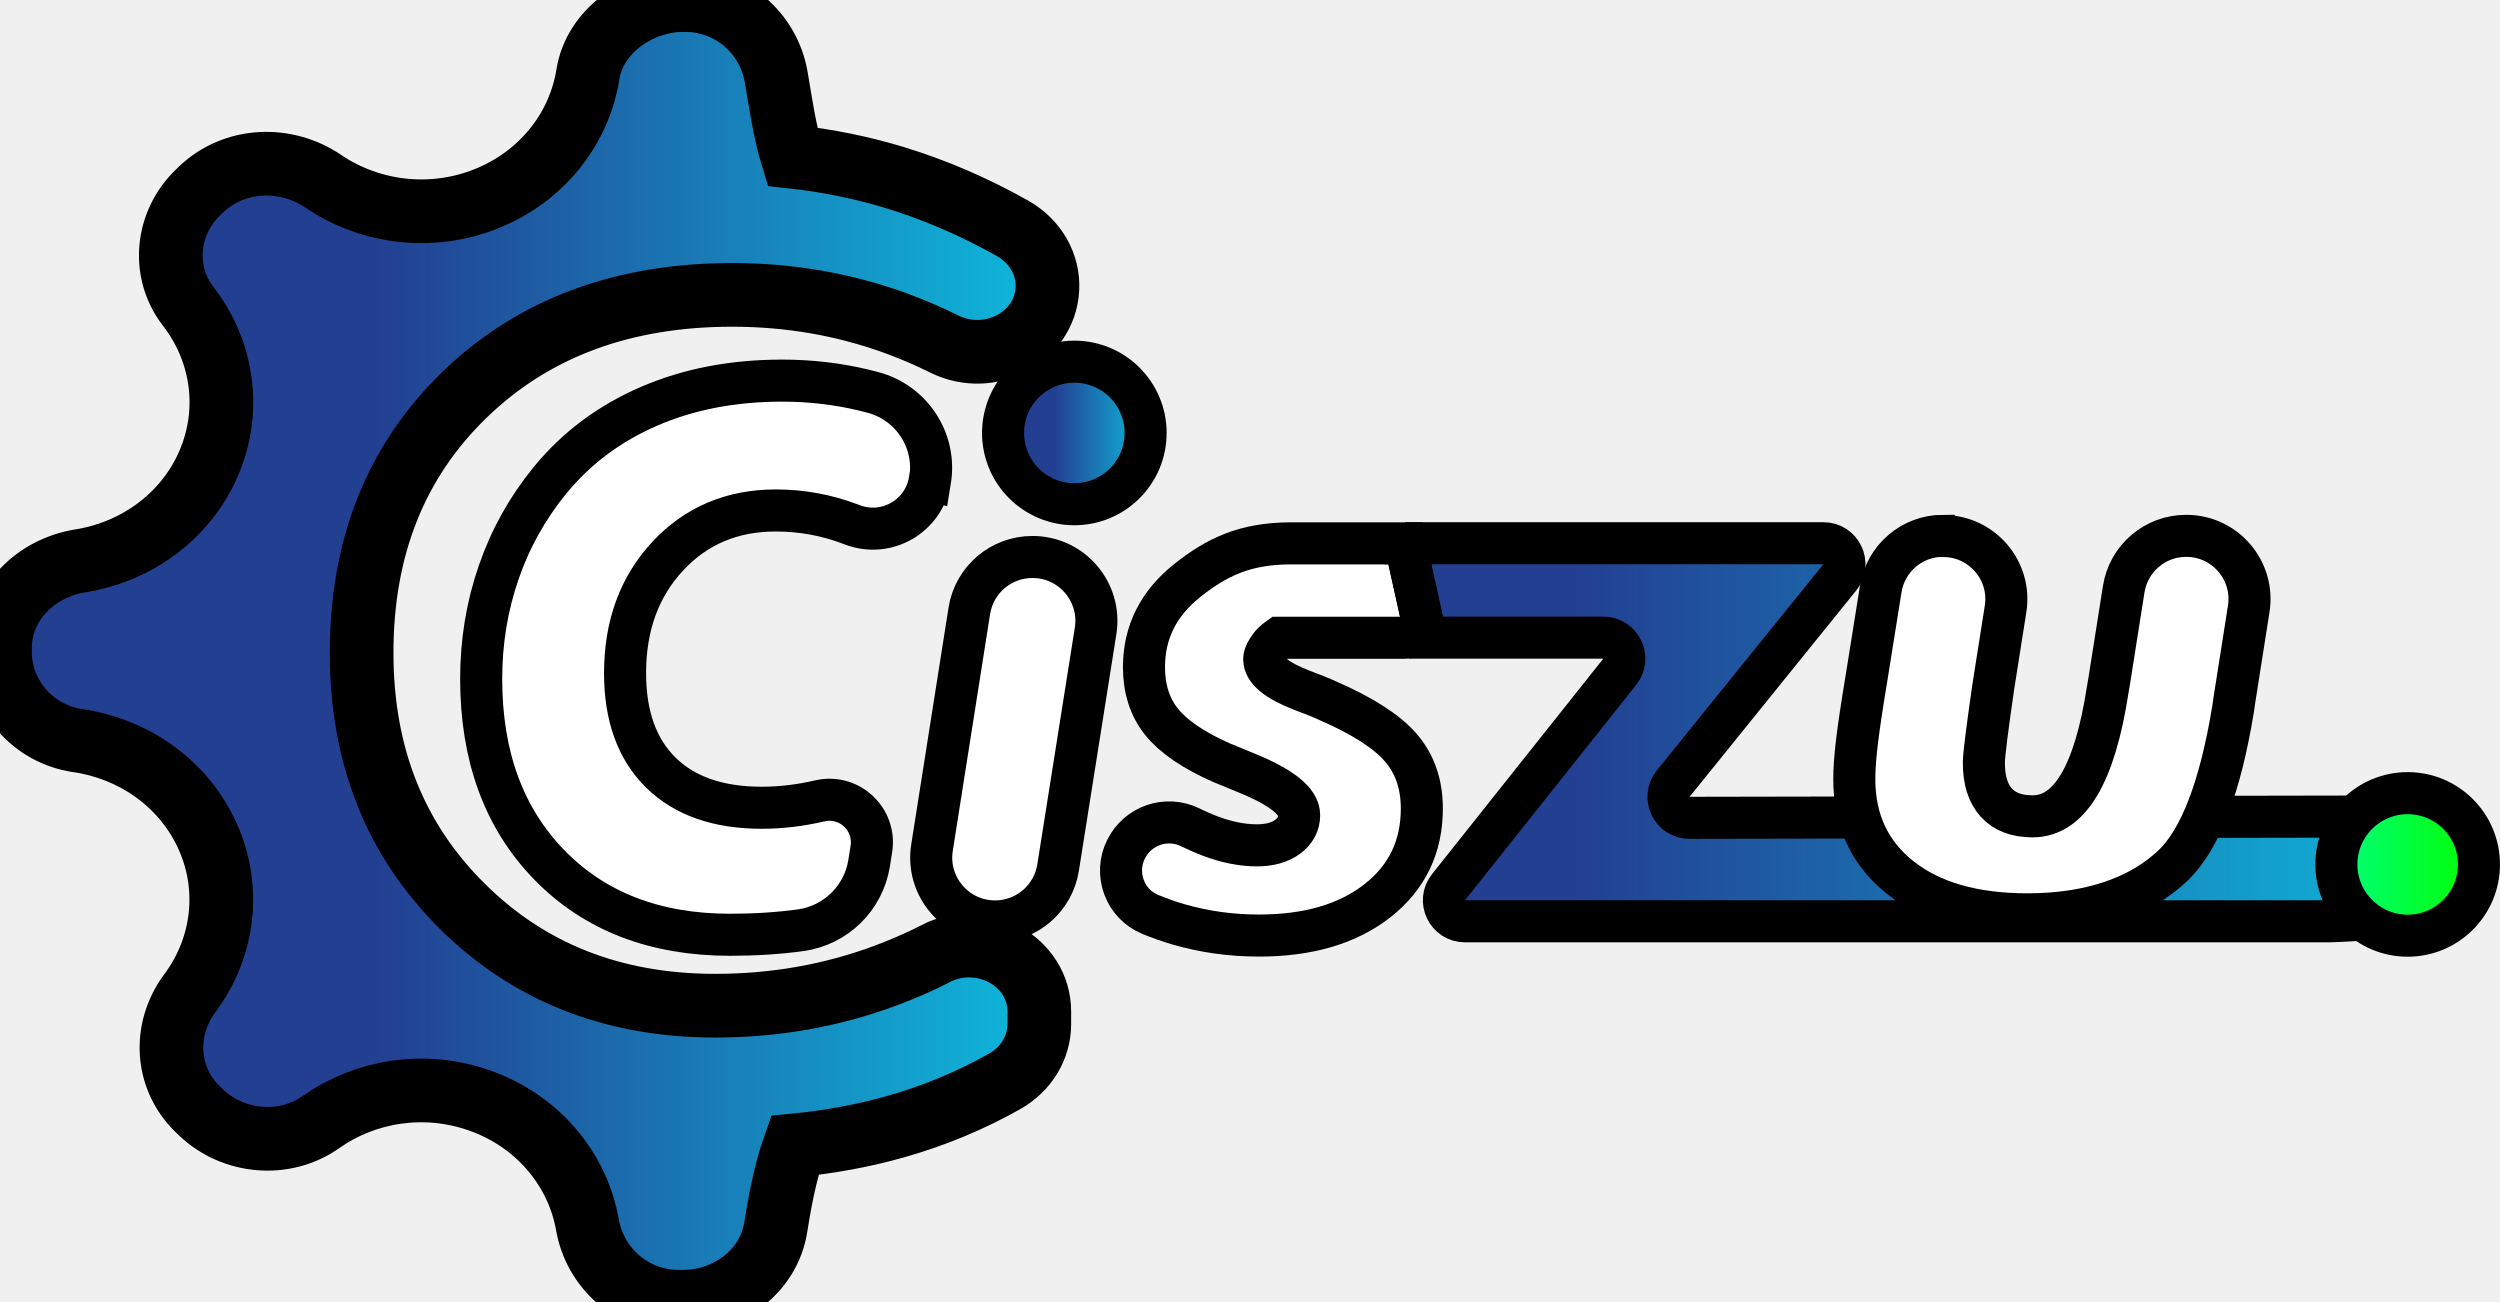
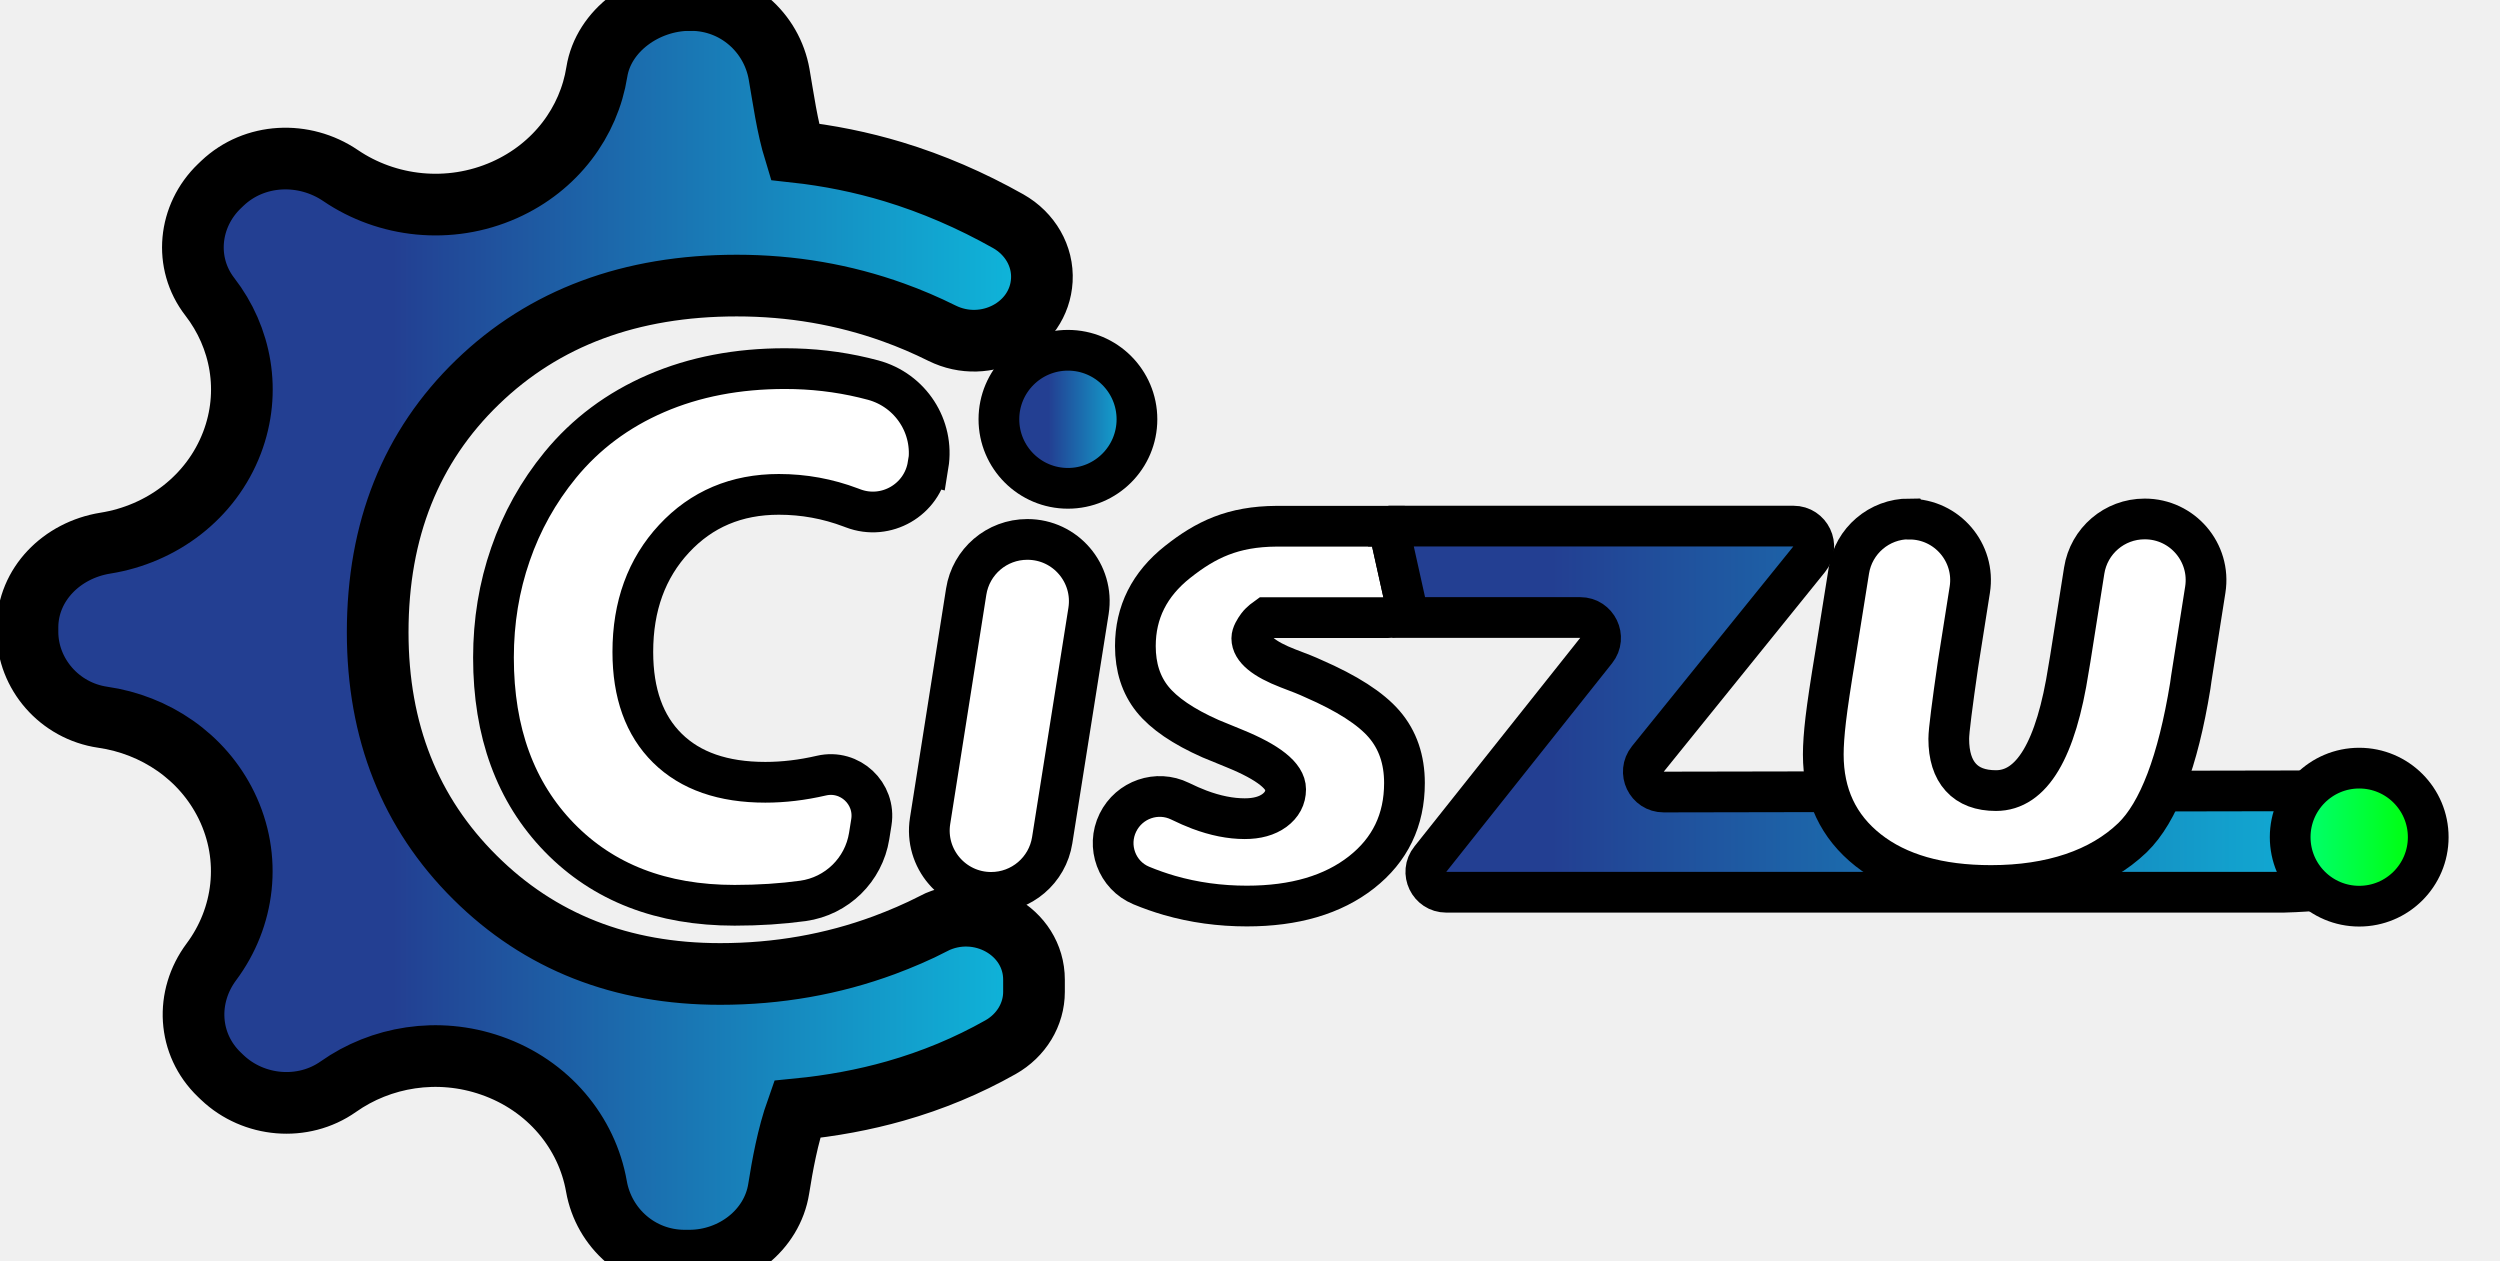
- <svg xmlns="http://www.w3.org/2000/svg" xmlns:xlink="http://www.w3.org/1999/xlink" id="Capa_1" data-name="Capa 1" viewBox="0 0 352.52 183.57">
+ <svg xmlns="http://www.w3.org/2000/svg" xmlns:xlink="http://www.w3.org/1999/xlink" id="Capa_1" data-name="Capa 1" viewBox="-4 0 364 183.57">
  <defs>
    <style>
      .cls-1 {
        fill: #fff;
      }

      .cls-1, .cls-2, .cls-3, .cls-4, .cls-5 {
        stroke: #000;
      }

      .cls-1, .cls-2, .cls-4, .cls-5 {
        stroke-width: 5.93px;
      }

      .cls-2 {
        fill: url(#Degradado_Color_5);
      }

      .cls-3 {
        fill: none;
        stroke-width: 8.98px;
      }

      .cls-6 {
        fill: url(#Degradado_Color_3);
      }

      .cls-4 {
        fill: url(#Degradado_Color_3-3);
      }

      .cls-5 {
        fill: url(#Degradado_sin_nombre_14);
      }

      .cls-7 {
        fill: url(#Degradado_Color_3-2);
      }
    </style>
    <linearGradient id="Degradado_Color_3" data-name="Degradado Color 3" x1="96.13" y1="0" x2="96.41" y2="0" gradientUnits="userSpaceOnUse">
      <stop offset=".36" stop-color="#233f92" />
      <stop offset="1" stop-color="#0eb9dc" />
    </linearGradient>
    <linearGradient id="Degradado_Color_3-2" data-name="Degradado Color 3" x1="0" y1="91.79" x2="147.71" y2="91.79" xlink:href="#Degradado_Color_3" />
    <linearGradient id="Degradado_sin_nombre_14" data-name="Degradado sin nombre 14" x1="198.15" y1="103.27" x2="346.64" y2="103.27" gradientUnits="userSpaceOnUse">
      <stop offset=".16" stop-color="#233f92" />
      <stop offset="1" stop-color="#0eb9dc" />
    </linearGradient>
    <linearGradient id="Degradado_Color_3-3" data-name="Degradado Color 3" x1="141.43" y1="61.05" x2="161.54" y2="61.05" xlink:href="#Degradado_Color_3" />
    <linearGradient id="Degradado_Color_5" data-name="Degradado Color 5" x1="329.45" y1="121.89" x2="349.55" y2="121.89" gradientUnits="userSpaceOnUse">
      <stop offset="0" stop-color="#00ff7b" />
      <stop offset="1" stop-color="lime" />
    </linearGradient>
  </defs>
  <g>
    <g>
      <path class="cls-6" d="M96.15,0c.08,0,.16,0,.24,0,0,0,0,0,0,0,.08,0-.33,0-.25,0Z" />
      <path class="cls-7" d="M131.92,134.49c-2.35,1.19-4.74,2.22-7.16,3.12-7.57,2.8-15.54,4.2-23.91,4.2-14.36,0-26.27-4.68-35.7-14.06-9.44-9.37-14.16-21.27-14.16-35.69,0-14.91,4.85-27.05,14.54-36.42,9.69-9.37,22.27-14.06,37.73-14.06,7.99,0,15.6,1.31,22.85,3.92,2.39.86,4.73,1.86,7.04,3.01,6.41,3.18,14.15-.9,14.54-7.72.2-3.5-1.71-6.78-4.89-8.58-5.45-3.07-11.03-5.47-16.73-7.2-4.63-1.4-9.41-2.37-14.34-2.91-1.14-3.72-1.68-7.8-2.29-11.28C108.37,4.72,103.13.03,96.65,0c-.09,0-.18,0-.26,0-6.39.02-12.53,4.44-13.49,10.47-1.15,7.26-5.96,13.85-13.45,17.19-8.05,3.58-17.11,2.49-23.85-2.09-5.34-3.63-12.56-3.3-17.21,1.11-.15.14-.3.28-.44.42-4.51,4.34-5.2,11.2-1.4,16.11,4.57,5.91,6.06,13.82,3.23,21.25-3.04,7.97-10.26,13.32-18.43,14.62C4.95,80.11.04,85.12,0,91.3c0,.16,0,.32,0,.48,0,.08,0,.16,0,.24.02,6.1,4.65,11.49,10.96,12.41,7.61,1.1,14.51,5.69,18.01,12.84,3.75,7.68,2.61,16.33-2.19,22.77-3.8,5.1-3.46,11.99,1.16,16.43.15.14.3.28.44.42,4.54,4.31,11.73,4.96,16.88,1.33,6.19-4.37,14.48-5.79,22.26-3.08,8.35,2.9,13.95,9.79,15.32,17.59,1.07,6.1,6.31,10.79,12.79,10.82.17,0,.34,0,.51,0,.08,0,.17,0,.25,0,6.39-.02,12.04-4.44,12.99-10.47.54-3.38,1.29-7.65,2.68-11.57,5-.49,9.76-1.37,14.29-2.66,5.41-1.54,10.52-3.66,15.33-6.38,3.01-1.7,4.87-4.75,4.87-8.06v-1.76c0-7.09-8-11.53-14.63-8.19Z" />
    </g>
    <g>
      <path class="cls-3" d="M96.15,0c.08,0,.16,0,.24,0,0,0,0,0,0,0,.08,0-.33,0-.25,0Z" />
      <path class="cls-3" d="M131.92,134.49c-2.35,1.19-4.74,2.22-7.16,3.12-7.57,2.8-15.54,4.2-23.91,4.2-14.36,0-26.27-4.68-35.7-14.06-9.44-9.37-14.16-21.27-14.16-35.69,0-14.91,4.85-27.05,14.54-36.42,9.69-9.37,22.27-14.06,37.73-14.06,7.99,0,15.6,1.31,22.85,3.92,2.39.86,4.73,1.86,7.04,3.01,6.41,3.18,14.15-.9,14.54-7.72.2-3.5-1.71-6.78-4.89-8.58-5.45-3.07-11.03-5.47-16.73-7.2-4.63-1.4-9.41-2.37-14.34-2.91-1.14-3.72-1.68-7.8-2.29-11.28C108.37,4.72,103.13.03,96.65,0c-.09,0-.18,0-.26,0-6.39.02-12.53,4.44-13.49,10.47-1.15,7.26-5.96,13.85-13.45,17.19-8.05,3.58-17.11,2.49-23.85-2.09-5.34-3.63-12.56-3.3-17.21,1.11-.15.14-.3.28-.44.42-4.51,4.34-5.2,11.2-1.4,16.11,4.57,5.91,6.06,13.82,3.23,21.25-3.04,7.97-10.26,13.32-18.43,14.62C4.95,80.11.04,85.12,0,91.3c0,.16,0,.32,0,.48,0,.08,0,.16,0,.24.02,6.1,4.65,11.49,10.96,12.41,7.61,1.1,14.51,5.69,18.01,12.84,3.75,7.68,2.61,16.33-2.19,22.77-3.8,5.1-3.46,11.99,1.16,16.43.15.14.3.28.44.42,4.54,4.31,11.73,4.96,16.88,1.33,6.19-4.37,14.48-5.79,22.26-3.08,8.35,2.9,13.95,9.79,15.32,17.59,1.07,6.1,6.31,10.79,12.79,10.82.17,0,.34,0,.51,0,.08,0,.17,0,.25,0,6.39-.02,12.04-4.44,12.99-10.47.54-3.38,1.29-7.65,2.68-11.57,5-.49,9.76-1.37,14.29-2.66,5.41-1.54,10.52-3.66,15.33-6.38,3.01-1.7,4.87-4.75,4.87-8.06v-1.76c0-7.09-8-11.53-14.63-8.19Z" />
    </g>
  </g>
  <g>
    <path class="cls-1" d="M131.11,67.72h0c-.83,5.08-6.11,8.12-10.91,6.29l-.32-.12c-3.36-1.27-6.85-1.91-10.48-1.91-6.17,0-11.26,2.15-15.26,6.46-4,4.31-6,9.8-6,16.48,0,6.04,1.68,10.71,5.04,14.02,3.36,3.31,8.11,4.96,14.25,4.96,2.65,0,5.37-.32,8.17-.97h0c4.15-.96,7.94,2.59,7.27,6.79l-.32,2.01c-.79,4.92-4.7,8.75-9.64,9.44h0c-3.07.42-6.39.64-9.95.64-10.62,0-19.12-3.29-25.52-9.87-6.39-6.58-9.59-15.31-9.59-26.2,0-5.26.82-10.27,2.47-15.03,1.64-4.76,4.06-9.1,7.25-13,3.73-4.55,8.39-8.02,13.97-10.43,5.58-2.41,11.83-3.61,18.75-3.61,3.93,0,7.75.44,11.45,1.32.46.11.92.23,1.38.35,5.46,1.47,8.94,6.81,8.03,12.39Z" />
    <path class="cls-1" d="M131.42,119.53l5.26-33.39c.69-4.38,4.46-7.6,8.89-7.6h.03c5.53,0,9.75,4.94,8.89,10.41l-5.29,33.39c-.69,4.37-4.46,7.59-8.89,7.59h0c-5.53,0-9.75-4.94-8.89-10.4Z" />
    <g>
      <path class="cls-1" d="M200.44,86.94c.34,1.53-.83,2.99-2.4,2.99h-17.67s-.84.59-1.26,1.16-.85,1.28-.85,1.85c0,1.56,1.76,3.02,5.29,4.38,1.56.58,2.78,1.07,3.66,1.48,4.92,2.14,8.36,4.35,10.33,6.64,1.97,2.29,2.95,5.15,2.95,8.57,0,5.39-2.09,9.73-6.26,13-4.17,3.27-9.74,4.91-16.69,4.91-3.93,0-7.69-.52-11.27-1.55-1.38-.4-2.75-.88-4.1-1.44-3.56-1.48-5.11-5.7-3.4-9.16h0c1.66-3.37,5.7-4.75,9.04-3.12,1.01.5,1.95.9,2.81,1.23,2.34.88,4.54,1.32,6.61,1.32,1.8,0,3.24-.4,4.33-1.2,1.08-.8,1.63-1.82,1.63-3.08,0-1.93-2.49-3.92-7.48-5.95-1.49-.61-2.65-1.08-3.46-1.42-3.97-1.76-6.78-3.68-8.45-5.75-1.66-2.07-2.49-4.65-2.49-7.73,0-4.92,2.05-9.01,6.16-12.26s8.04-5.15,14.38-5.19c.16,0,5.76,0,5.93,0h10.37l2.3,10.34Z" />
      <path class="cls-5" d="M198.15,76.6h58.97c2.49,0,3.87,2.89,2.3,4.82l-23.49,29.08c-1.56,1.94-.19,4.82,2.3,4.82l105.43-.2c2.62,0,3.96,3.15,2.13,5.03l-8.66,8.87c-.56.57-7.83.89-8.63.89h-121.93c-2.49,0-3.87-2.88-2.31-4.82l24.14-30.37c1.54-1.94.16-4.81-2.32-4.81h-24.97l-2.96-13.33Z" />
    </g>
    <path class="cls-1" d="M274.01,75.58h0c5.47,0,9.65,4.89,8.79,10.29l-1.73,10.97c-.41,2.82-.73,5.16-.97,7.05-.24,1.88-.36,3.11-.36,3.69,0,2.44.59,4.31,1.76,5.6,1.17,1.29,2.88,1.93,5.11,1.93,5.22,0,8.75-5.92,10.58-17.76.1-.64.19-1.14.25-1.48l2.02-12.79c.68-4.33,4.41-7.52,8.79-7.52h.04c5.47,0,9.65,4.89,8.8,10.29l-2.04,12.96-.15,1.07c-1.8,11.02-4.6,18.38-8.4,22.08-2.41,2.31-5.35,4.04-8.83,5.21-3.48,1.17-7.4,1.76-11.78,1.76-7.56,0-13.53-1.71-17.88-5.14s-6.54-8.07-6.54-13.94c0-1.36.12-3.06.36-5.11.24-2.05.71-5.21,1.42-9.49l1.95-12.2c.69-4.32,4.42-7.5,8.79-7.5Z" />
  </g>
  <path class="cls-4" d="M161.54,61.05c0,5.55-4.5,10.05-10.05,10.05-5.55,0-10.05-4.5-10.05-10.05,0-5.55,4.5-10.05,10.05-10.05s10.05,4.5,10.05,10.05Z" />
  <path class="cls-2" d="M349.55,121.89c0,5.55-4.5,10.05-10.05,10.05-5.55,0-10.05-4.5-10.05-10.05,0-5.55,4.5-10.05,10.05-10.05s10.05,4.5,10.05,10.05Z" />
</svg>
